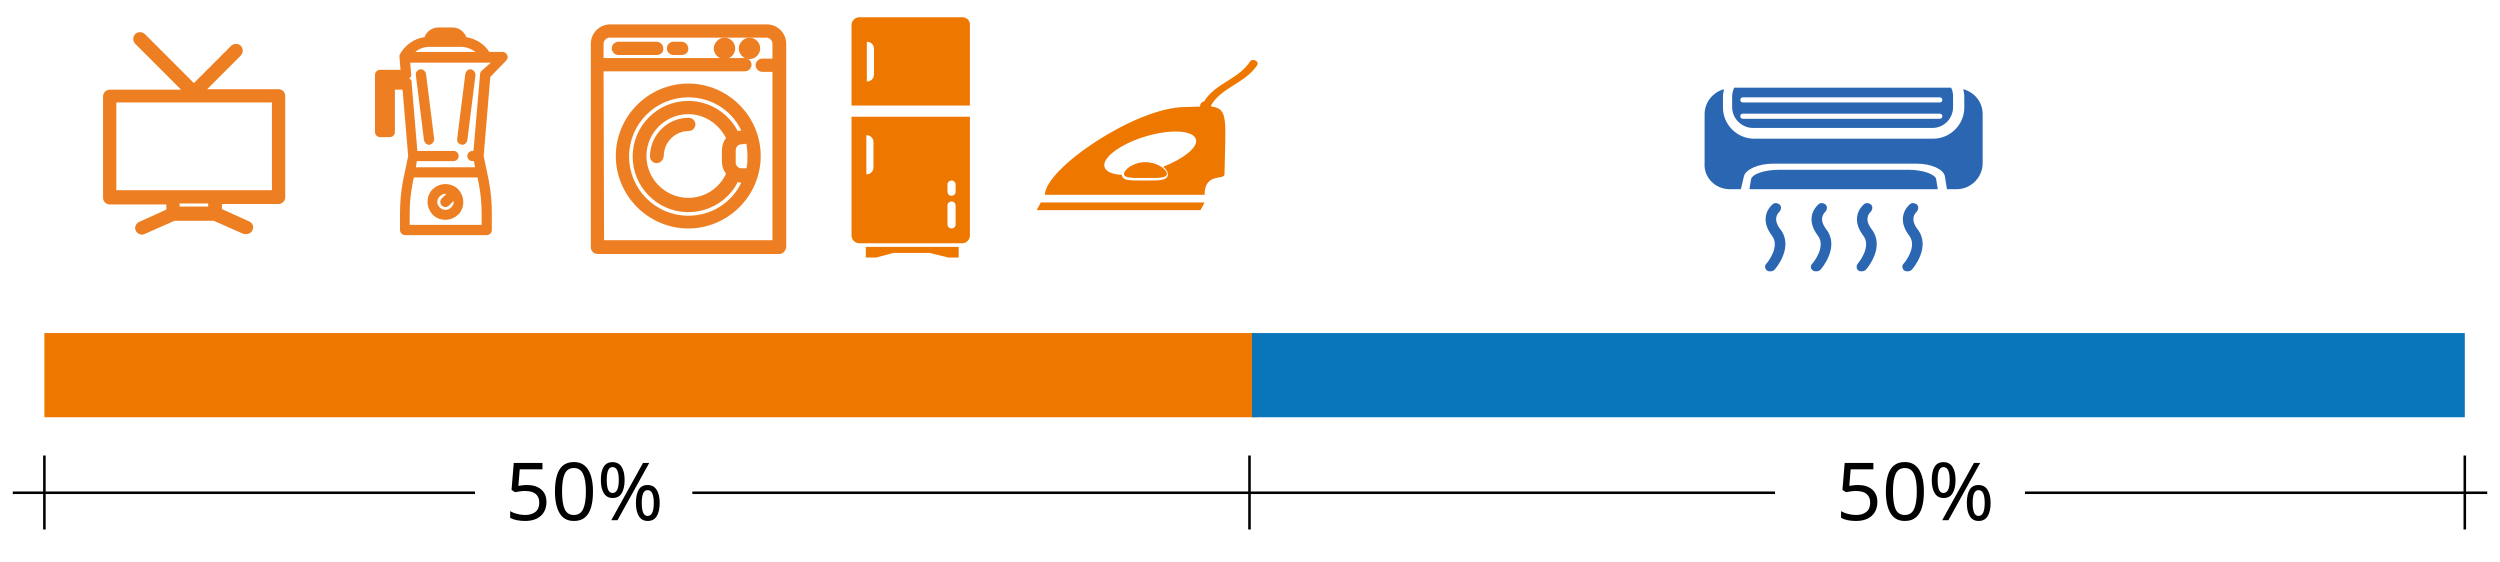
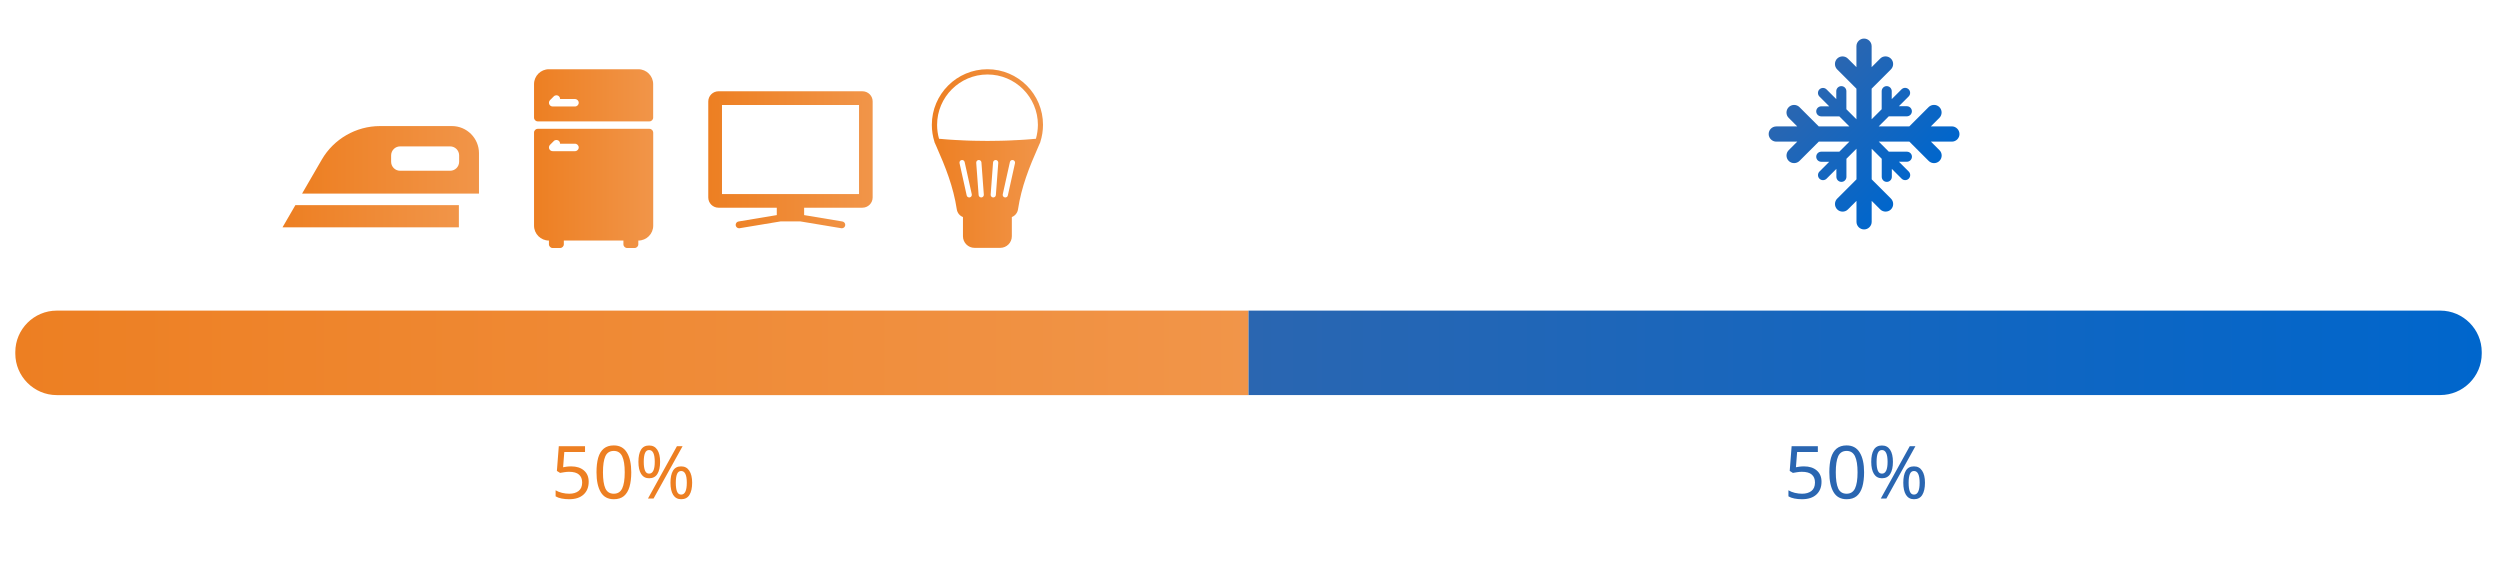
- <svg xmlns="http://www.w3.org/2000/svg" version="1.1" id="Layer_1" x="0px" y="0px" viewBox="0 0 490 110" style="enable-background:new 0 0 490 110;" xml:space="preserve">
+ <svg xmlns="http://www.w3.org/2000/svg" version="1.1" id="Layer_2" x="0px" y="0px" viewBox="0 0 490 110" style="enable-background:new 0 0 490 110;" xml:space="preserve">
  <style type="text/css">
- 	.st0{fill:#2A66B1;}
+ 	.st0{fill:none;}
	.st1{fill:#ED7F22;}
- 	.st2{fill:#EE7700;}
- 	.st3{fill:#0976BC;}
- 	.st4{fill:none;stroke:#010101;stroke-width:0.5;stroke-miterlimit:10;}
- 	.st5{fill:#010101;}
- 	.st6{font-family:'SourceSansPro-BoldIt';}
- 	.st7{font-size:15.726px;}
+ 	.st2{font-family:'Montserrat-ExtraBold';}
+ 	.st3{font-size:14.364px;}
+ 	.st4{fill:#2A66B1;}
+ 	.st5{fill:url(#SVGID_1_);}
+ 	.st6{fill:url(#SVGID_2_);}
+ 	.st7{fill:url(#SVGID_3_);}
+ 	.st8{fill:url(#SVGID_4_);}
+ 	.st9{fill:url(#SVGID_5_);}
+ 	.st10{fill:url(#SVGID_6_);}
+ 	.st11{fill:url(#SVGID_7_);}
+ 	.st12{fill:url(#SVGID_8_);}
+ 	.st13{fill:url(#SVGID_9_);}
</style>
  <g>
+     <rect x="104.35" y="87.05" class="st0" width="38.72" height="13.65" />
+     <text transform="matrix(1 0 0 1 107.9932 97.707)" class="st1 st2 st3">50%</text>
+     <rect x="345.99" y="87.05" class="st0" width="38.72" height="13.65" />
+     <text transform="matrix(1 0 0 1 349.627 97.707)" class="st4 st2 st3">50%</text>
+     <linearGradient id="SVGID_1_" gradientUnits="userSpaceOnUse" x1="3" y1="69.157" x2="244.712" y2="69.157">
+       <stop offset="0" style="stop-color:#ED7F22" />
+       <stop offset="1" style="stop-color:#F19549" />
+     </linearGradient>
+     <path class="st5" d="M244.71,77.44H11.12C6.66,77.44,3,73.78,3,69.31V69c0-4.47,3.66-8.12,8.12-8.12h233.59V77.44z" />
+     <linearGradient id="SVGID_2_" gradientUnits="userSpaceOnUse" x1="244.712" y1="69.157" x2="486.425" y2="69.157">
+       <stop offset="0" style="stop-color:#2A66B1" />
+       <stop offset="1" style="stop-color:#0066CC" />
+     </linearGradient>
+     <path class="st6" d="M244.71,60.88H478.3c4.47,0,8.12,3.66,8.12,8.12v0.31c0,4.47-3.66,8.12-8.12,8.12H244.71V60.88z" />
    <g>
-       <path class="st0" d="M339,37.08h2.2c0,0,0.3-1.1,0.6-2.5s2.9-2.5,5.7-2.5h28.2c2.8,0,5.3,1.1,5.5,2.5l0.4,2.5h1.9    c2.8,0,5.1-2.3,5.1-5.1v-9.6c0-2.4-1.6-4.3-3.8-4.9c0.1,0.5,0.2,1,0.2,1.5v2.1c0,3.4-2.8,6.1-6.1,6.1h-35.1    c-3.4,0-6.1-2.8-6.1-6.1v-2.1c0-0.5,0.1-1,0.2-1.5c-2.2,0.6-3.8,2.6-3.8,4.9v9.6C333.9,34.78,336.2,37.08,339,37.08L339,37.08z" />
-       <path class="st0" d="M343.6,25.08h35.1c2.3,0,4.1-1.8,4.1-4.1v-2.1c0-0.6-0.1-1.2-0.4-1.7h-42.5c-0.2,0.5-0.4,1.1-0.4,1.7v2.1    C339.5,23.28,341.4,25.08,343.6,25.08L343.6,25.08z M341.6,19.08h38.6c0.3,0,0.5,0.2,0.5,0.5s-0.2,0.5-0.5,0.5h-38.6    c-0.3,0-0.5-0.2-0.5-0.5S341.3,19.08,341.6,19.08L341.6,19.08z M341.6,22.28h38.6c0.3,0,0.5,0.2,0.5,0.5s-0.2,0.5-0.5,0.5h-38.6    c-0.3,0-0.5-0.2-0.5-0.5C341.1,22.48,341.3,22.28,341.6,22.28L341.6,22.28z" />
-       <path class="st0" d="M379.5,35.18c-0.1-1-2.6-1.9-5.4-1.9h-25.4c-2.8,0-5.3,0.8-5.5,1.9c-0.2,1-0.3,1.9-0.3,1.9h36.9L379.5,35.18z    " />
-       <path class="st0" d="M346.3,52.98c0.2,0.2,0.4,0.2,0.7,0.2s0.6-0.1,0.8-0.3c0.2-0.2,3.9-4.5,1.1-8c-1.5-2-0.4-3.1-0.2-3.3    c0.4-0.4,0.5-1,0.2-1.4c-0.4-0.4-1-0.5-1.4-0.2c-1.1,0.9-2.5,3.2-0.2,6.2c1.7,2.2-1,5.4-1,5.4    C345.8,51.98,345.9,52.68,346.3,52.98L346.3,52.98z" />
-       <path class="st0" d="M355.3,52.98c0.2,0.2,0.4,0.2,0.7,0.2s0.6-0.1,0.8-0.3c0.2-0.2,3.9-4.5,1.1-8c-1.5-2-0.4-3.1-0.2-3.3    c0.4-0.4,0.5-1,0.2-1.4c-0.4-0.4-1-0.5-1.4-0.2c-1.1,0.9-2.5,3.2-0.2,6.2c1.7,2.2-1,5.4-1,5.4    C354.8,51.98,354.8,52.68,355.3,52.98L355.3,52.98z" />
-       <path class="st0" d="M364.2,52.98c0.2,0.2,0.4,0.2,0.7,0.2s0.6-0.1,0.8-0.3c0.2-0.2,3.9-4.5,1.1-8c-1.5-2-0.4-3.1-0.2-3.3    c0.4-0.4,0.5-1,0.2-1.4c-0.4-0.4-1-0.5-1.4-0.2c-1.1,0.9-2.5,3.2-0.2,6.2c1.7,2.2-1,5.4-1,5.4    C363.8,51.98,363.8,52.68,364.2,52.98L364.2,52.98z" />
-       <path class="st0" d="M373.2,52.98c0.2,0.2,0.4,0.2,0.7,0.2s0.6-0.1,0.8-0.3c0.2-0.2,3.9-4.5,1.1-8c-1.5-2-0.4-3.1-0.2-3.3    c0.4-0.4,0.5-1,0.2-1.4c-0.4-0.4-1-0.5-1.4-0.2c-1.1,0.9-2.5,3.2-0.2,6.2c1.7,2.2-1,5.4-1,5.4    C372.7,51.98,372.8,52.68,373.2,52.98L373.2,52.98z" />
+       <linearGradient id="SVGID_3_" gradientUnits="userSpaceOnUse" x1="355.328" y1="16.241" x2="375.371" y2="36.284">
+         <stop offset="0" style="stop-color:#2A66B1" />
+         <stop offset="1" style="stop-color:#0066CC" />
+       </linearGradient>
+       <path class="st7" d="M383.61,25.21c-0.27-0.27-0.64-0.44-1.05-0.44h-4.11l1.67-1.67c0.58-0.58,0.58-1.53,0-2.11    c-0.29-0.29-0.67-0.43-1.05-0.43c-0.38,0-0.77,0.14-1.06,0.43l-3.16,3.16l-0.62,0.62h-6l1.97-1.97l0.58,0l2.96,0    c0.54,0,0.99-0.44,0.99-0.99c0-0.27-0.11-0.52-0.29-0.7c-0.18-0.18-0.42-0.29-0.7-0.29h-1.56l1.92-1.92    c0.38-0.38,0.38-1.01,0-1.39c-0.19-0.19-0.44-0.29-0.7-0.29c-0.25,0-0.51,0.1-0.7,0.29l-1.92,1.92l0-1.56    c0-0.54-0.44-0.99-0.99-0.99c-0.27,0-0.52,0.11-0.69,0.29c-0.18,0.18-0.29,0.43-0.29,0.7l0,2.96l0,0.58l-1.97,1.97v-6l0.62-0.62    l3.16-3.16c0.58-0.58,0.58-1.53,0-2.11c-0.29-0.29-0.67-0.44-1.06-0.44c-0.38,0-0.76,0.14-1.05,0.44l-1.67,1.67V9.05    c0-0.82-0.67-1.49-1.49-1.49c-0.41,0-0.78,0.17-1.05,0.44c-0.27,0.27-0.44,0.64-0.44,1.05v4.11l-1.67-1.67    c-0.58-0.58-1.53-0.58-2.11,0c-0.29,0.29-0.43,0.67-0.43,1.05c0,0.38,0.14,0.77,0.43,1.06l3.16,3.16l0.62,0.62v6l-1.97-1.97    l0-0.58l0-2.96c0-0.54-0.44-0.99-0.99-0.99c-0.27,0-0.52,0.11-0.7,0.29c-0.18,0.18-0.29,0.42-0.29,0.7v1.56L358,17.52    c-0.38-0.38-1.01-0.38-1.39,0c-0.19,0.19-0.29,0.44-0.29,0.7c0,0.25,0.1,0.51,0.29,0.7l1.92,1.92h-1.56    c-0.54,0-0.99,0.44-0.99,0.99c0,0.27,0.11,0.52,0.29,0.69c0.18,0.18,0.43,0.29,0.7,0.29l2.96,0l0.58,0l1.97,1.97h-6l-0.62-0.62    l-3.16-3.16c-0.58-0.58-1.53-0.58-2.11,0c-0.29,0.29-0.44,0.67-0.44,1.06c0,0.38,0.14,0.76,0.44,1.05l1.67,1.67h-4.11    c-0.82,0-1.49,0.67-1.49,1.49c0,0.41,0.17,0.78,0.44,1.05c0.27,0.27,0.64,0.44,1.05,0.44h4.11l-1.67,1.67    c-0.58,0.58-0.58,1.53,0,2.11c0.29,0.29,0.67,0.43,1.05,0.43s0.77-0.14,1.06-0.43l3.16-3.16l0.62-0.62h6l-1.97,1.97l-0.58,0    l-2.96,0c-0.54,0-0.99,0.44-0.99,0.99c0,0.27,0.11,0.52,0.29,0.7c0.18,0.18,0.42,0.29,0.7,0.29h1.56l-1.92,1.92    c-0.38,0.38-0.38,1.01,0,1.39c0.19,0.19,0.44,0.29,0.7,0.29c0.25,0,0.51-0.1,0.7-0.29l1.92-1.92v1.56c0,0.54,0.44,0.99,0.99,0.99    c0.27,0,0.52-0.11,0.69-0.29c0.18-0.18,0.29-0.43,0.29-0.7l0-2.96l0-0.58l1.97-1.97v6l-0.62,0.62l-3.16,3.16    c-0.58,0.58-0.58,1.53,0,2.11c0.29,0.29,0.67,0.44,1.06,0.44c0.38,0,0.76-0.14,1.05-0.44l1.67-1.67v4.11    c0,0.82,0.67,1.49,1.49,1.49c0.41,0,0.78-0.17,1.05-0.44c0.27-0.27,0.44-0.64,0.44-1.05v-4.11l1.67,1.67    c0.58,0.58,1.53,0.58,2.11,0c0.29-0.29,0.43-0.67,0.43-1.05c0-0.38-0.14-0.77-0.43-1.06l-3.16-3.16l-0.62-0.62v-6l1.97,1.97    l0,0.58l0,2.96c0,0.54,0.44,0.99,0.99,0.99c0.27,0,0.52-0.11,0.7-0.29c0.18-0.18,0.29-0.42,0.29-0.7v-1.56l1.92,1.92    c0.38,0.38,1.01,0.38,1.39,0c0.19-0.19,0.29-0.44,0.29-0.7c0-0.25-0.1-0.51-0.29-0.7l-1.92-1.92l1.56,0    c0.54,0,0.99-0.44,0.99-0.99c0-0.27-0.11-0.52-0.29-0.69c-0.18-0.18-0.43-0.29-0.7-0.29l-2.96,0l-0.58,0l-1.97-1.97h6l0.62,0.62    l3.16,3.16c0.58,0.58,1.53,0.58,2.11,0c0.29-0.29,0.44-0.67,0.44-1.06c0-0.38-0.14-0.76-0.44-1.05l-1.67-1.67h4.11    c0.82,0,1.49-0.67,1.49-1.49C384.05,25.85,383.89,25.48,383.61,25.21z" />
    </g>
    <g>
-       <g>
-         <g>
-           <path class="st1" d="M150.2,5.28h-30.7c-1.8,0-3.3,1.5-3.3,3.3v39.8c0,0.5,0.4,0.8,0.8,0.8h35.6c0.5,0,0.8-0.4,0.8-0.8V8.58      C153.6,6.78,152.1,5.28,150.2,5.28L150.2,5.28z M117.9,47.58v-34h28.2c0.5,0,0.8-0.4,0.8-0.8c0-0.5-0.4-0.8-0.8-0.8h-28.2v-3.4      c0-0.9,0.7-1.7,1.7-1.7h30.7c0.9,0,1.7,0.7,1.7,1.7v3.3h-2.5c-0.5,0-0.8,0.4-0.8,0.8c0,0.5,0.4,0.8,0.8,0.8h2.5v34h-34.1V47.58z      " />
-           <path class="st1" d="M152.7,49.78h-35.6c-0.7,0-1.3-0.6-1.3-1.3V8.58c0-2.1,1.7-3.8,3.8-3.8h30.7c2.1,0,3.8,1.7,3.8,3.8v39.8      C154,49.18,153.5,49.78,152.7,49.78z M119.6,5.78c-1.6,0-2.8,1.3-2.8,2.8v39.8c0,0.2,0.1,0.3,0.3,0.3h35.6      c0.2,0,0.3-0.1,0.3-0.3V8.58c0-1.6-1.3-2.8-2.8-2.8C150.2,5.78,119.6,5.78,119.6,5.78z M151.9,48.08h-34c-0.3,0-0.5-0.2-0.5-0.5      v-34c0-0.3,0.2-0.5,0.5-0.5h28.2c0.2,0,0.3-0.1,0.3-0.3c0-0.2-0.1-0.3-0.3-0.3h-28.2c-0.3,0-0.5-0.2-0.5-0.5v-3.4      c0-1.2,1-2.2,2.2-2.2h30.7c1.2,0,2.2,1,2.2,2.2v3.3c0,0.3-0.2,0.5-0.5,0.5h-2.5c-0.2,0-0.3,0.1-0.3,0.3c0,0.2,0.1,0.3,0.3,0.3      h2.5c0.3,0,0.5,0.2,0.5,0.5v34C152.4,47.88,152.2,48.08,151.9,48.08z M118.4,47.08h33v-33h-2c-0.7,0-1.3-0.6-1.3-1.3      c0-0.7,0.6-1.3,1.3-1.3h2v-2.9c0-0.6-0.5-1.2-1.2-1.2h-30.7c-0.6,0-1.2,0.5-1.2,1.2v2.8H146c0.7,0,1.3,0.6,1.3,1.3      c0,0.7-0.6,1.3-1.3,1.3h-27.7L118.4,47.08L118.4,47.08z" />
-         </g>
-         <g>
-           <path class="st1" d="M134.9,16.88c-7.6,0-13.7,6.1-13.7,13.7s6.1,13.7,13.7,13.7s13.7-6.1,13.7-13.7      C148.6,23.08,142.5,16.88,134.9,16.88L134.9,16.88z M134.9,42.68c-6.6,0-12.1-5.4-12.1-12.1c0-6.6,5.4-12.1,12.1-12.1      c5,0,9.4,3.1,11.2,7.5h-0.8c-0.4,0-0.7,0.1-1,0.2c-1.7-3.6-5.3-6-9.4-6c-5.7,0-10.4,4.6-10.4,10.4c0,5.7,4.6,10.4,10.4,10.4      c4,0,7.7-2.4,9.4-6c0.3,0.1,0.7,0.2,1,0.2h0.8C144.3,39.58,140,42.68,134.9,42.68L134.9,42.68z M144.4,33.18L144.4,33.18      c-0.5-0.3-0.7-0.8-0.7-1.4v-2.4c0-0.6,0.3-1,0.7-1.3l0,0c0.3-0.2,0.6-0.3,0.9-0.3h1.3c0.2,0.9,0.3,1.9,0.3,2.9s-0.1,1.9-0.3,2.9      h-1.3C145,33.48,144.7,33.38,144.4,33.18L144.4,33.18z M142.9,34.08c-1.4,3.2-4.5,5.2-8,5.2c-4.8,0-8.7-3.9-8.7-8.7      s3.9-8.7,8.7-8.7c3.5,0,6.6,2.1,8,5.2c-0.5,0.6-0.9,1.4-0.9,2.3v2.4C142,32.68,142.3,33.48,142.9,34.08L142.9,34.08z" />
-           <path class="st1" d="M134.9,44.78c-7.8,0-14.2-6.4-14.2-14.2s6.4-14.2,14.2-14.2s14.2,6.4,14.2,14.2S142.7,44.78,134.9,44.78z       M134.9,17.38c-7.3,0-13.2,5.9-13.2,13.2s5.9,13.2,13.2,13.2s13.2-5.9,13.2-13.2S142.2,17.38,134.9,17.38z M134.9,43.18      c-6.9,0-12.5-5.6-12.5-12.5s5.6-12.5,12.5-12.5c5.1,0,9.7,3.1,11.6,7.8c0.1,0.2,0,0.3,0,0.5c-0.1,0.1-0.2,0.2-0.4,0.2h-0.8      c-0.3,0-0.6,0-0.9,0.1c-0.2,0.1-0.5,0-0.6-0.3c-1.6-3.5-5.1-5.7-8.9-5.7c-5.4,0-9.9,4.4-9.9,9.9s4.4,9.9,9.9,9.9      c3.8,0,7.3-2.2,8.9-5.7c0.1-0.2,0.4-0.3,0.6-0.3c0.3,0.1,0.6,0.1,0.9,0.1h0.8c0.2,0,0.3,0.1,0.4,0.2c0.1,0.1,0.1,0.3,0,0.5      C144.6,40.08,140,43.18,134.9,43.18z M134.9,19.08c-6.4,0-11.6,5.2-11.6,11.6s5.2,11.6,11.6,11.6c4.5,0,8.5-2.5,10.4-6.5      c-0.3,0-0.5,0-0.7-0.1c-1.8,3.6-5.6,5.9-9.7,5.9c-6,0-10.9-4.9-10.9-10.9s4.9-10.9,10.9-10.9c4.1,0,7.8,2.3,9.7,5.9      c0.2,0,0.5-0.1,0.7-0.1C143.4,21.58,139.4,19.08,134.9,19.08z M134.9,39.78c-5.1,0-9.2-4.1-9.2-9.2s4.1-9.2,9.2-9.2      c3.7,0,7,2.2,8.4,5.5c0.1,0.2,0,0.4-0.1,0.5c-0.5,0.5-0.8,1.2-0.8,1.9v2.4c0,0.7,0.3,1.4,0.8,1.9c0.1,0.1,0.2,0.4,0.1,0.5      C141.9,37.68,138.6,39.78,134.9,39.78z M134.9,22.38c-4.5,0-8.2,3.7-8.2,8.2s3.7,8.2,8.2,8.2c3.2,0,6-1.8,7.4-4.7      c-0.5-0.7-0.8-1.5-0.8-2.3v-2.4c0-0.8,0.3-1.7,0.8-2.3C140.9,24.28,138.1,22.38,134.9,22.38z M146.6,33.98h-1.3      c-0.4,0-0.8-0.1-1.2-0.4c-0.6-0.5-1-1.1-1-1.8v-2.4c0-0.7,0.3-1.3,0.9-1.7c0.4-0.3,0.8-0.4,1.3-0.4h1.3c0.2,0,0.4,0.2,0.5,0.4      c0.2,1,0.4,2,0.4,3s-0.1,2-0.4,3C147,33.78,146.8,33.98,146.6,33.98z M145.3,28.28c-0.2,0-0.5,0.1-0.6,0.2      c-0.3,0.2-0.5,0.6-0.5,1v2.4c0,0.4,0.2,0.7,0.5,0.9c0.2,0.2,0.4,0.2,0.7,0.2h0.9c0.2-0.8,0.2-1.6,0.2-2.4c0-0.8-0.1-1.6-0.2-2.4      L145.3,28.28L145.3,28.28z" />
-         </g>
-         <g>
-           <path class="st1" d="M148.6,9.48c0-0.9-0.7-1.6-1.6-1.6s-1.6,0.7-1.6,1.6s0.7,1.6,1.6,1.6C147.8,11.08,148.6,10.38,148.6,9.48      L148.6,9.48z" />
-           <path class="st1" d="M146.9,11.58c-1.2,0-2.1-1-2.1-2.1s1-2.1,2.1-2.1c1.2,0,2.1,1,2.1,2.1S148.1,11.58,146.9,11.58z       M146.9,8.28c-0.6,0-1.2,0.5-1.2,1.2s0.5,1.2,1.2,1.2s1.2-0.5,1.2-1.2S147.6,8.28,146.9,8.28z" />
-         </g>
-         <g>
-           <path class="st1" d="M142,7.78c-0.9,0-1.6,0.7-1.6,1.6s0.7,1.6,1.6,1.6s1.6-0.7,1.6-1.6C143.6,8.58,142.9,7.78,142,7.78      L142,7.78z" />
-           <path class="st1" d="M142,11.58c-1.2,0-2.1-1-2.1-2.1s1-2.1,2.1-2.1c1.2,0,2.1,1,2.1,2.1S143.2,11.58,142,11.58z M142,8.28      c-0.6,0-1.2,0.5-1.2,1.2s0.5,1.2,1.2,1.2c0.6,0,1.2-0.5,1.2-1.2C143.2,8.78,142.6,8.28,142,8.28z" />
-         </g>
-         <g>
-           <path class="st1" d="M128.7,8.58h-7.5c-0.5,0-0.8,0.4-0.8,0.8c0,0.5,0.4,0.8,0.8,0.8h7.5c0.5,0,0.8-0.4,0.8-0.8      C129.6,8.98,129.2,8.58,128.7,8.58L128.7,8.58z" />
-           <path class="st1" d="M128.7,10.78h-7.5c-0.7,0-1.3-0.6-1.3-1.3c0-0.7,0.6-1.3,1.3-1.3h7.5c0.7,0,1.3,0.6,1.3,1.3      C130.1,10.18,129.5,10.78,128.7,10.78z M121.3,9.08c-0.2,0-0.3,0.1-0.3,0.3s0.1,0.3,0.3,0.3h7.5c0.2,0,0.3-0.1,0.3-0.3      s-0.1-0.3-0.3-0.3H121.3z" />
-         </g>
-         <g>
-           <path class="st1" d="M133.6,8.58H132c-0.5,0-0.8,0.4-0.8,0.8c0,0.5,0.4,0.8,0.8,0.8h1.6c0.5,0,0.8-0.4,0.8-0.8      C134.5,8.98,134.1,8.58,133.6,8.58L133.6,8.58z" />
-           <path class="st1" d="M133.6,10.78H132c-0.7,0-1.3-0.6-1.3-1.3c0-0.7,0.6-1.3,1.3-1.3h1.6c0.7,0,1.3,0.6,1.3,1.3      C135,10.18,134.4,10.78,133.6,10.78z M132,9.08c-0.2,0-0.3,0.1-0.3,0.3s0.1,0.3,0.3,0.3h1.6c0.2,0,0.3-0.1,0.3-0.3      s-0.1-0.3-0.3-0.3H132z" />
-         </g>
-         <g>
-           <path class="st1" d="M134.9,23.58c-3.9,0-7.1,3.2-7.1,7.1c0,0.5,0.4,0.8,0.8,0.8c0.5,0,0.8-0.4,0.8-0.8c0-3,2.4-5.4,5.4-5.4      c0.5,0,0.8-0.4,0.8-0.8C135.7,23.88,135.4,23.58,134.9,23.58L134.9,23.58z" />
-           <path class="st1" d="M128.7,31.98c-0.7,0-1.3-0.6-1.3-1.3c0-4.2,3.4-7.6,7.6-7.6c0.7,0,1.3,0.6,1.3,1.3s-0.6,1.3-1.3,1.3      c-2.7,0-4.9,2.2-4.9,4.9C130,31.38,129.4,31.98,128.7,31.98z M134.9,24.08c-3.6,0-6.6,3-6.6,6.6c0,0.4,0.7,0.4,0.7,0      c0-3.3,2.7-5.9,5.9-5.9c0.2,0,0.3-0.1,0.3-0.3C135.2,24.18,135.1,24.08,134.9,24.08z" />
-         </g>
-       </g>
-       <path class="st1" d="M54.6,17.48h-14l6.6-6.6c0.5-0.5,0.5-1.4,0-1.9s-1.4-0.5-1.9,0l-7.3,7.3l-9.6-9.6c-0.5-0.5-1.4-0.5-1.9,0    s-0.5,1.4,0,1.9l9,9h-14c-0.7,0-1.3,0.6-1.3,1.3v19.9c0,0.7,0.6,1.3,1.3,1.3h11.1v1l-5.3,2.4c-0.7,0.3-1,1.1-0.7,1.7    c0.2,0.5,0.7,0.8,1.2,0.8c0.2,0,0.4,0,0.5-0.1l5.9-2.6h7.7l5.9,2.6c0.1,0,0.3,0,0.5,0c0.5,0,1-0.3,1.2-0.8c0.3-0.7,0-1.4-0.7-1.7    l-5.3-2.4v-1h11.1c0.7,0,1.3-0.6,1.3-1.3v-19.9C55.9,18.08,55.3,17.48,54.6,17.48L54.6,17.48z M40.8,40.48h-5.6v-0.6h5.6V40.48z     M53.3,37.28H22.8v-17.2h30.5V37.28z" />
-       <g>
-         <path class="st1" d="M99.2,11.88c0.3-0.3,0.4-0.7,0.2-1.1s-0.5-0.6-0.9-0.6h-2.6c-1-1.6-2.7-2.6-4.5-2.9     c-0.4-1.1-1.5-1.9-2.7-1.9h-2.8c-1.2,0-2.3,0.8-2.7,1.9c-2.1,0.3-3.9,1.6-4.9,3.5v0.1v0.1v0.1v0.1v0.1l0.2,2.4h-4     c-0.5,0-1,0.4-1,1v11.2c0,0.5,0.4,1,1,1h1.9c0.5,0,1-0.4,1-1v-8.3h1.5l1.1,13l-1,4.8c-0.4,2.1-0.6,4.2-0.6,6.4v3.3     c0,0.5,0.4,1,1,1h16c0.5,0,1-0.4,1-1v-3.3c0-2.1-0.2-4.3-0.6-6.4l-1-4.8l1.3-15.5L99.2,11.88z M81.4,10.18c0.8-0.7,1.8-1,2.9-1h6     c1.1,0,2.1,0.4,2.9,1H81.4z M94.4,44.08H80.3v-2.3c0-2,0.2-4,0.6-6l0.2-1h12.5l0.2,1c0.4,2,0.6,4,0.6,6     C94.4,41.78,94.4,44.08,94.4,44.08z M94.4,13.88c-0.2,0.2-0.3,0.4-0.3,0.6l-1.3,15.1h-0.2c-0.5,0-1,0.4-1,1c0,0.5,0.4,1,1,1h0.3     l0.2,1.2H81.5l0.2-1.2h7.2c0.5,0,1-0.4,1-1c0-0.5-0.4-1-1-1h-7.1l-1.1-13.1v-0.1v-0.3c0-0.3-0.2-0.6-0.5-0.7l0,0l0.1-0.1l0.1-0.1     l0.1-0.1l0.1-0.1v-0.1v-0.1v-0.1l-0.2-2.4h15.8L94.4,13.88z" />
-         <path class="st1" d="M92.3,13.58h-0.1c-0.5,0-0.9,0.4-1,0.9l-1.6,12.8c0,0.3,0,0.5,0.2,0.7s0.4,0.3,0.7,0.4h0.1     c0.5,0,0.9-0.4,1-0.9l1.6-12.8C93.2,14.18,92.8,13.68,92.3,13.58z" />
-         <path class="st1" d="M82.5,13.58h-0.1c-0.3,0-0.5,0.2-0.7,0.4c-0.2,0.2-0.2,0.5-0.2,0.7l1.6,12.8c0.1,0.5,0.5,0.9,1,0.9h0.1     c0.5-0.1,0.9-0.6,0.9-1.1l-1.6-12.8C83.4,13.98,83,13.58,82.5,13.58z M84.1,28.08L84.1,28.08L84.1,28.08L84.1,28.08z" />
-         <path class="st1" d="M87.3,36.08c-1,0-1.8,0.4-2.5,1c-0.7,0.7-1,1.6-1,2.5c0,1,0.4,1.8,1,2.5c0.7,0.7,1.6,1,2.5,1     c1,0,1.8-0.4,2.5-1c0.7-0.7,1-1.6,1-2.5c0-1-0.4-1.8-1-2.5C89.2,36.48,88.3,36.08,87.3,36.08z M86.6,38.88c-0.4,0.4-0.4,1,0,1.4     s1,0.4,1.4,0l0.9-0.9c0.1,0.5-0.1,0.9-0.5,1.3c-0.6,0.6-1.6,0.6-2.2,0c-0.3-0.3-0.5-0.7-0.5-1.1c0-0.4,0.2-0.8,0.5-1.1     s0.7-0.5,1.1-0.5c0.1,0,0.1,0,0.2,0L86.6,38.88z" />
-       </g>
-       <g>
-         <path class="st2" d="M188.6,3.38h-20.2c-0.8,0-1.5,0.7-1.5,1.5v15.8h23.2V4.98C190.2,4.08,189.5,3.38,188.6,3.38L188.6,3.38z      M171.3,14.58c0,0.8-0.6,1.4-1.4,1.4v-7.8c0.8,0,1.4,0.6,1.4,1.4V14.58z" />
-         <path class="st2" d="M166.9,46.18c0,0.8,0.7,1.5,1.5,1.5h20.2c0.8,0,1.5-0.7,1.5-1.5v-23.3h-23.2V46.18z M185.7,36.18     c0-0.5,0.4-0.8,0.8-0.8c0.5,0,0.8,0.4,0.8,0.8v1.4c0,0.5-0.4,0.8-0.8,0.8c-0.5,0-0.8-0.4-0.8-0.8V36.18z M185.7,40.28     c0-0.5,0.4-0.8,0.8-0.8c0.5,0,0.8,0.4,0.8,0.8v3.7c0,0.5-0.4,0.8-0.8,0.8c-0.5,0-0.8-0.4-0.8-0.8V40.28z M169.8,26.48     c0.8,0,1.4,0.6,1.4,1.4v4.9c0,0.8-0.6,1.4-1.4,1.4V26.48z" />
-         <path class="st2" d="M187.8,48.38h-18c-0.1,0-0.1,0.1-0.1,0.1v1.9c0,0.1,0.1,0.1,0.1,0.1h1.9l0,0l3.4-0.9h7.1l3.7,0.9l0,0h1.9     c0.1,0,0.1-0.1,0.1-0.1v-1.9C187.9,48.38,187.8,48.38,187.8,48.38L187.8,48.38z" />
-       </g>
-       <g>
-         <g>
-           <path class="st2" d="M235.3,41.18h-32.1l0.8-1.5h32.1L235.3,41.18z M245,12.08c-2.3,3.5-6.8,4.2-9,7.8c-0.5,0.1-0.8,0.5-0.8,1      c-0.8,0-1.8,0.1-2.9,0.1c-9.7,0-27.5,12.1-27.5,17.2h31.3c0-4.4,3.8-2.8,3.9-4c0.2-10.8,0.8-12.9-2.6-13.3c0-0.1,0-0.2,0-0.3      c2.1-3.5,6.7-4.3,9-7.8C246.9,12.08,245.5,11.28,245,12.08L245,12.08z M228,32.68c0.6,0.5,0.9,1,0.9,1.5c0,1.2-1.8,1.2-3.7,1.2      h-1.6c-0.9,0-1.8,0-2.5-0.1c-0.8-0.1-1.2-0.5-1.2-1c-1.8-0.1-3.1-0.6-3.4-1.5c-0.6-1.8,3-4.5,7.9-6s9.4-1.3,10,0.5      C234.9,28.78,232.1,31.08,228,32.68L228,32.68z M220.3,34.08c0,0.9,1.9,0.8,4.2,0.8c2.3,0,4.2,0.1,4.2-0.8      c0-0.9-1.9-2.3-4.2-2.3C222.1,31.78,220.3,33.28,220.3,34.08L220.3,34.08z" />
-         </g>
-       </g>
+       <linearGradient id="SVGID_4_" gradientUnits="userSpaceOnUse" x1="55.368" y1="42.376" x2="89.937" y2="42.376">
+         <stop offset="0" style="stop-color:#ED7F22" />
+         <stop offset="1" style="stop-color:#F19549" />
+       </linearGradient>
+       <polygon class="st8" points="55.37,44.56 89.94,44.56 89.94,40.2 57.9,40.2   " />
+       <linearGradient id="SVGID_5_" gradientUnits="userSpaceOnUse" x1="59.206" y1="31.326" x2="93.872" y2="31.326">
+         <stop offset="0" style="stop-color:#ED7F22" />
+         <stop offset="1" style="stop-color:#F19549" />
+       </linearGradient>
+       <path class="st9" d="M88.58,24.71H74.48c-4.69,0-9.06,2.52-11.41,6.57l-3.86,6.66h34.67V30C93.87,27.09,91.5,24.71,88.58,24.71z     M89.99,31.7c0,0.98-0.79,1.77-1.77,1.77h-9.79c-0.98,0-1.77-0.79-1.77-1.77v-1.24c0-0.98,0.79-1.77,1.77-1.77h9.79    c0.98,0,1.77,0.79,1.77,1.77V31.7z" />
    </g>
-     <rect x="8.7" y="65.28" class="st2" width="237.7" height="16.5" />
-     <rect x="245.4" y="65.28" class="st3" width="237.7" height="16.5" />
-     <line class="st4" x1="8.7" y1="89.28" x2="8.7" y2="103.78" />
-     <line class="st4" x1="483.1" y1="89.28" x2="483.1" y2="103.78" />
-     <line class="st4" x1="244.9" y1="89.28" x2="244.9" y2="103.78" />
-     <text transform="matrix(1 0 0 1 99.0094 101.953)" class="st5 st6 st7">50%</text>
-     <text transform="matrix(1 0 0 1 359.8688 101.953)" class="st5 st6 st7">50%</text>
-     <line class="st4" x1="2.5" y1="96.58" x2="93.1" y2="96.58" />
-     <line class="st4" x1="396.9" y1="96.58" x2="487.5" y2="96.58" />
-     <line class="st4" x1="135.7" y1="96.58" x2="347.9" y2="96.58" />
+     <g>
+       <linearGradient id="SVGID_6_" gradientUnits="userSpaceOnUse" x1="104.671" y1="18.682" x2="128.024" y2="18.682">
+         <stop offset="0" style="stop-color:#ED7F22" />
+         <stop offset="1" style="stop-color:#F19549" />
+       </linearGradient>
+       <path class="st10" d="M125.11,13.57h-17.52c-1.61,0-2.92,1.31-2.92,2.92v6.57c0,0.4,0.33,0.73,0.73,0.73h21.89    c0.4,0,0.73-0.33,0.73-0.73v-6.57C128.02,14.88,126.72,13.57,125.11,13.57z M112.7,20.87h-4.38c-0.3,0-0.56-0.18-0.67-0.45    c-0.11-0.27-0.05-0.59,0.16-0.8l0.73-0.73c0.29-0.29,0.75-0.29,1.03,0c0.14,0.14,0.21,0.33,0.21,0.52h2.92    c0.4,0,0.73,0.33,0.73,0.73C113.43,20.55,113.1,20.87,112.7,20.87z" />
+       <linearGradient id="SVGID_7_" gradientUnits="userSpaceOnUse" x1="104.671" y1="36.927" x2="128.024" y2="36.927">
+         <stop offset="0" style="stop-color:#ED7F22" />
+         <stop offset="1" style="stop-color:#F19549" />
+       </linearGradient>
+       <path class="st11" d="M127.29,25.25H105.4c-0.4,0-0.73,0.33-0.73,0.73v18.25c0,1.61,1.31,2.92,2.92,2.92v0.73    c0,0.4,0.33,0.73,0.73,0.73h1.46c0.4,0,0.73-0.33,0.73-0.73v-0.73h11.68v0.73c0,0.4,0.33,0.73,0.73,0.73h1.46    c0.4,0,0.73-0.33,0.73-0.73v-0.73c1.61,0,2.92-1.31,2.92-2.92V25.98C128.02,25.58,127.7,25.25,127.29,25.25z M112.7,29.63h-4.38    c-0.3,0-0.56-0.18-0.67-0.45c-0.11-0.27-0.05-0.59,0.16-0.8l0.73-0.73c0.29-0.29,0.75-0.29,1.03,0c0.14,0.14,0.21,0.33,0.21,0.52    h2.92c0.4,0,0.73,0.33,0.73,0.73C113.43,29.3,113.1,29.63,112.7,29.63z" />
+     </g>
+     <linearGradient id="SVGID_8_" gradientUnits="userSpaceOnUse" x1="138.823" y1="31.326" x2="171.062" y2="31.326">
+       <stop offset="0" style="stop-color:#ED7F22" />
+       <stop offset="1" style="stop-color:#F19549" />
+     </linearGradient>
+     <path class="st12" d="M169.04,17.89h-28.21c-1.11,0-2.01,0.9-2.01,2.01v18.8c0,1.11,0.9,2.01,2.01,2.01h11.42v1.45l-7.5,1.25   c-0.37,0.06-0.61,0.41-0.55,0.77c0.06,0.33,0.34,0.56,0.66,0.56c0.04,0,0.07,0,0.11-0.01l8-1.33h3.92l8,1.33   c0.04,0.01,0.07,0.01,0.11,0.01c0.32,0,0.61-0.23,0.66-0.56c0.06-0.37-0.19-0.71-0.55-0.77l-7.5-1.25v-1.45h11.42   c1.11,0,2.01-0.9,2.01-2.01v-18.8C171.06,18.8,170.16,17.89,169.04,17.89z M168.37,38.04h-26.86V20.58h26.86V38.04z" />
+     <g>
+       <linearGradient id="SVGID_9_" gradientUnits="userSpaceOnUse" x1="182.635" y1="31.078" x2="204.44" y2="31.078">
+         <stop offset="0" style="stop-color:#ED7F22" />
+         <stop offset="1" style="stop-color:#F19549" />
+       </linearGradient>
+       <path class="st13" d="M193.54,13.57c-6.01,0-10.9,4.89-10.9,10.9c0,1.13,0.17,2.25,0.51,3.32c0,0,0,0.01,0,0.01c0,0,0,0,0,0.01    c0,0.01,0,0.01,0,0.02c0,0.01,0.01,0.02,0.01,0.03c0,0.01,0,0.01,0.01,0.02c0,0,0,0.01,0,0.01c0.11,0.26,0.23,0.51,0.34,0.76    c1.82,4.11,3.35,7.95,4.02,12.38c0.11,0.71,0.58,1.27,1.21,1.51v3.77c0,1.25,1.02,2.27,2.27,2.27h5.04c1.25,0,2.27-1.02,2.27-2.27    v-3.77c0.63-0.24,1.1-0.81,1.21-1.51c0.67-4.43,2.2-8.26,4.02-12.37c0.11-0.26,0.23-0.51,0.34-0.77c0.01-0.02,0.02-0.04,0.02-0.06    c0-0.01,0-0.01,0-0.02c0,0,0,0,0-0.01c0.34-1.07,0.52-2.19,0.52-3.33C204.44,18.46,199.55,13.57,193.54,13.57z M190.08,38.69    c-0.04,0.01-0.07,0.01-0.11,0.01c-0.23,0-0.45-0.16-0.5-0.4l-1.4-6.32c-0.06-0.28,0.11-0.55,0.39-0.61    c0.28-0.06,0.55,0.11,0.61,0.39l1.4,6.32C190.53,38.36,190.35,38.63,190.08,38.69z M192.36,38.7c-0.01,0-0.03,0-0.04,0    c-0.27,0-0.49-0.2-0.51-0.47l-0.47-6.32c-0.02-0.28,0.19-0.53,0.47-0.55c0.28-0.02,0.53,0.19,0.55,0.47l0.47,6.32    C192.85,38.44,192.64,38.68,192.36,38.7z M195.19,38.23c-0.02,0.27-0.24,0.47-0.51,0.47c-0.01,0-0.03,0-0.04,0    c-0.28-0.02-0.49-0.27-0.47-0.55l0.47-6.32c0.02-0.28,0.27-0.49,0.55-0.47c0.28,0.02,0.49,0.27,0.47,0.55L195.19,38.23z     M198.94,31.98l-1.4,6.32c-0.05,0.24-0.26,0.4-0.5,0.4c-0.04,0-0.07,0-0.11-0.01c-0.28-0.06-0.45-0.33-0.39-0.61l1.4-6.32    c0.06-0.28,0.33-0.45,0.61-0.39C198.83,31.44,199,31.71,198.94,31.98z M203.04,27.2c-0.17,0.01-0.34,0.03-0.51,0.04    c-0.19,0.02-0.37,0.03-0.56,0.05c-0.22,0.02-0.43,0.03-0.65,0.05c-0.18,0.01-0.37,0.03-0.55,0.04c-0.22,0.01-0.44,0.03-0.66,0.04    c-0.18,0.01-0.36,0.02-0.55,0.03c-0.22,0.01-0.45,0.02-0.67,0.03c-0.18,0.01-0.36,0.02-0.53,0.03c-0.23,0.01-0.46,0.02-0.69,0.03    c-0.17,0.01-0.34,0.01-0.52,0.02c-0.24,0.01-0.48,0.01-0.72,0.02c-0.16,0-0.32,0.01-0.48,0.01c-0.27,0.01-0.54,0.01-0.8,0.01    c-0.13,0-0.27,0-0.4,0.01c-0.4,0-0.8,0.01-1.21,0.01c0,0,0,0,0,0c-0.4,0-0.8,0-1.2-0.01c-0.14,0-0.27,0-0.41-0.01    c-0.27,0-0.53-0.01-0.8-0.01c-0.16,0-0.32-0.01-0.49-0.01c-0.24-0.01-0.48-0.01-0.72-0.02c-0.17-0.01-0.35-0.01-0.52-0.02    c-0.23-0.01-0.46-0.02-0.68-0.03c-0.18-0.01-0.36-0.02-0.54-0.03c-0.22-0.01-0.44-0.02-0.66-0.03c-0.18-0.01-0.37-0.02-0.55-0.03    c-0.22-0.01-0.44-0.03-0.65-0.04c-0.19-0.01-0.37-0.03-0.56-0.04c-0.21-0.02-0.43-0.03-0.64-0.05c-0.19-0.01-0.37-0.03-0.56-0.05    c-0.17-0.01-0.34-0.03-0.51-0.04c-0.25-0.88-0.38-1.8-0.38-2.72c0-5.45,4.43-9.88,9.88-9.88s9.88,4.43,9.88,9.88    C203.42,25.4,203.29,26.31,203.04,27.2z" />
+     </g>
  </g>
</svg>
